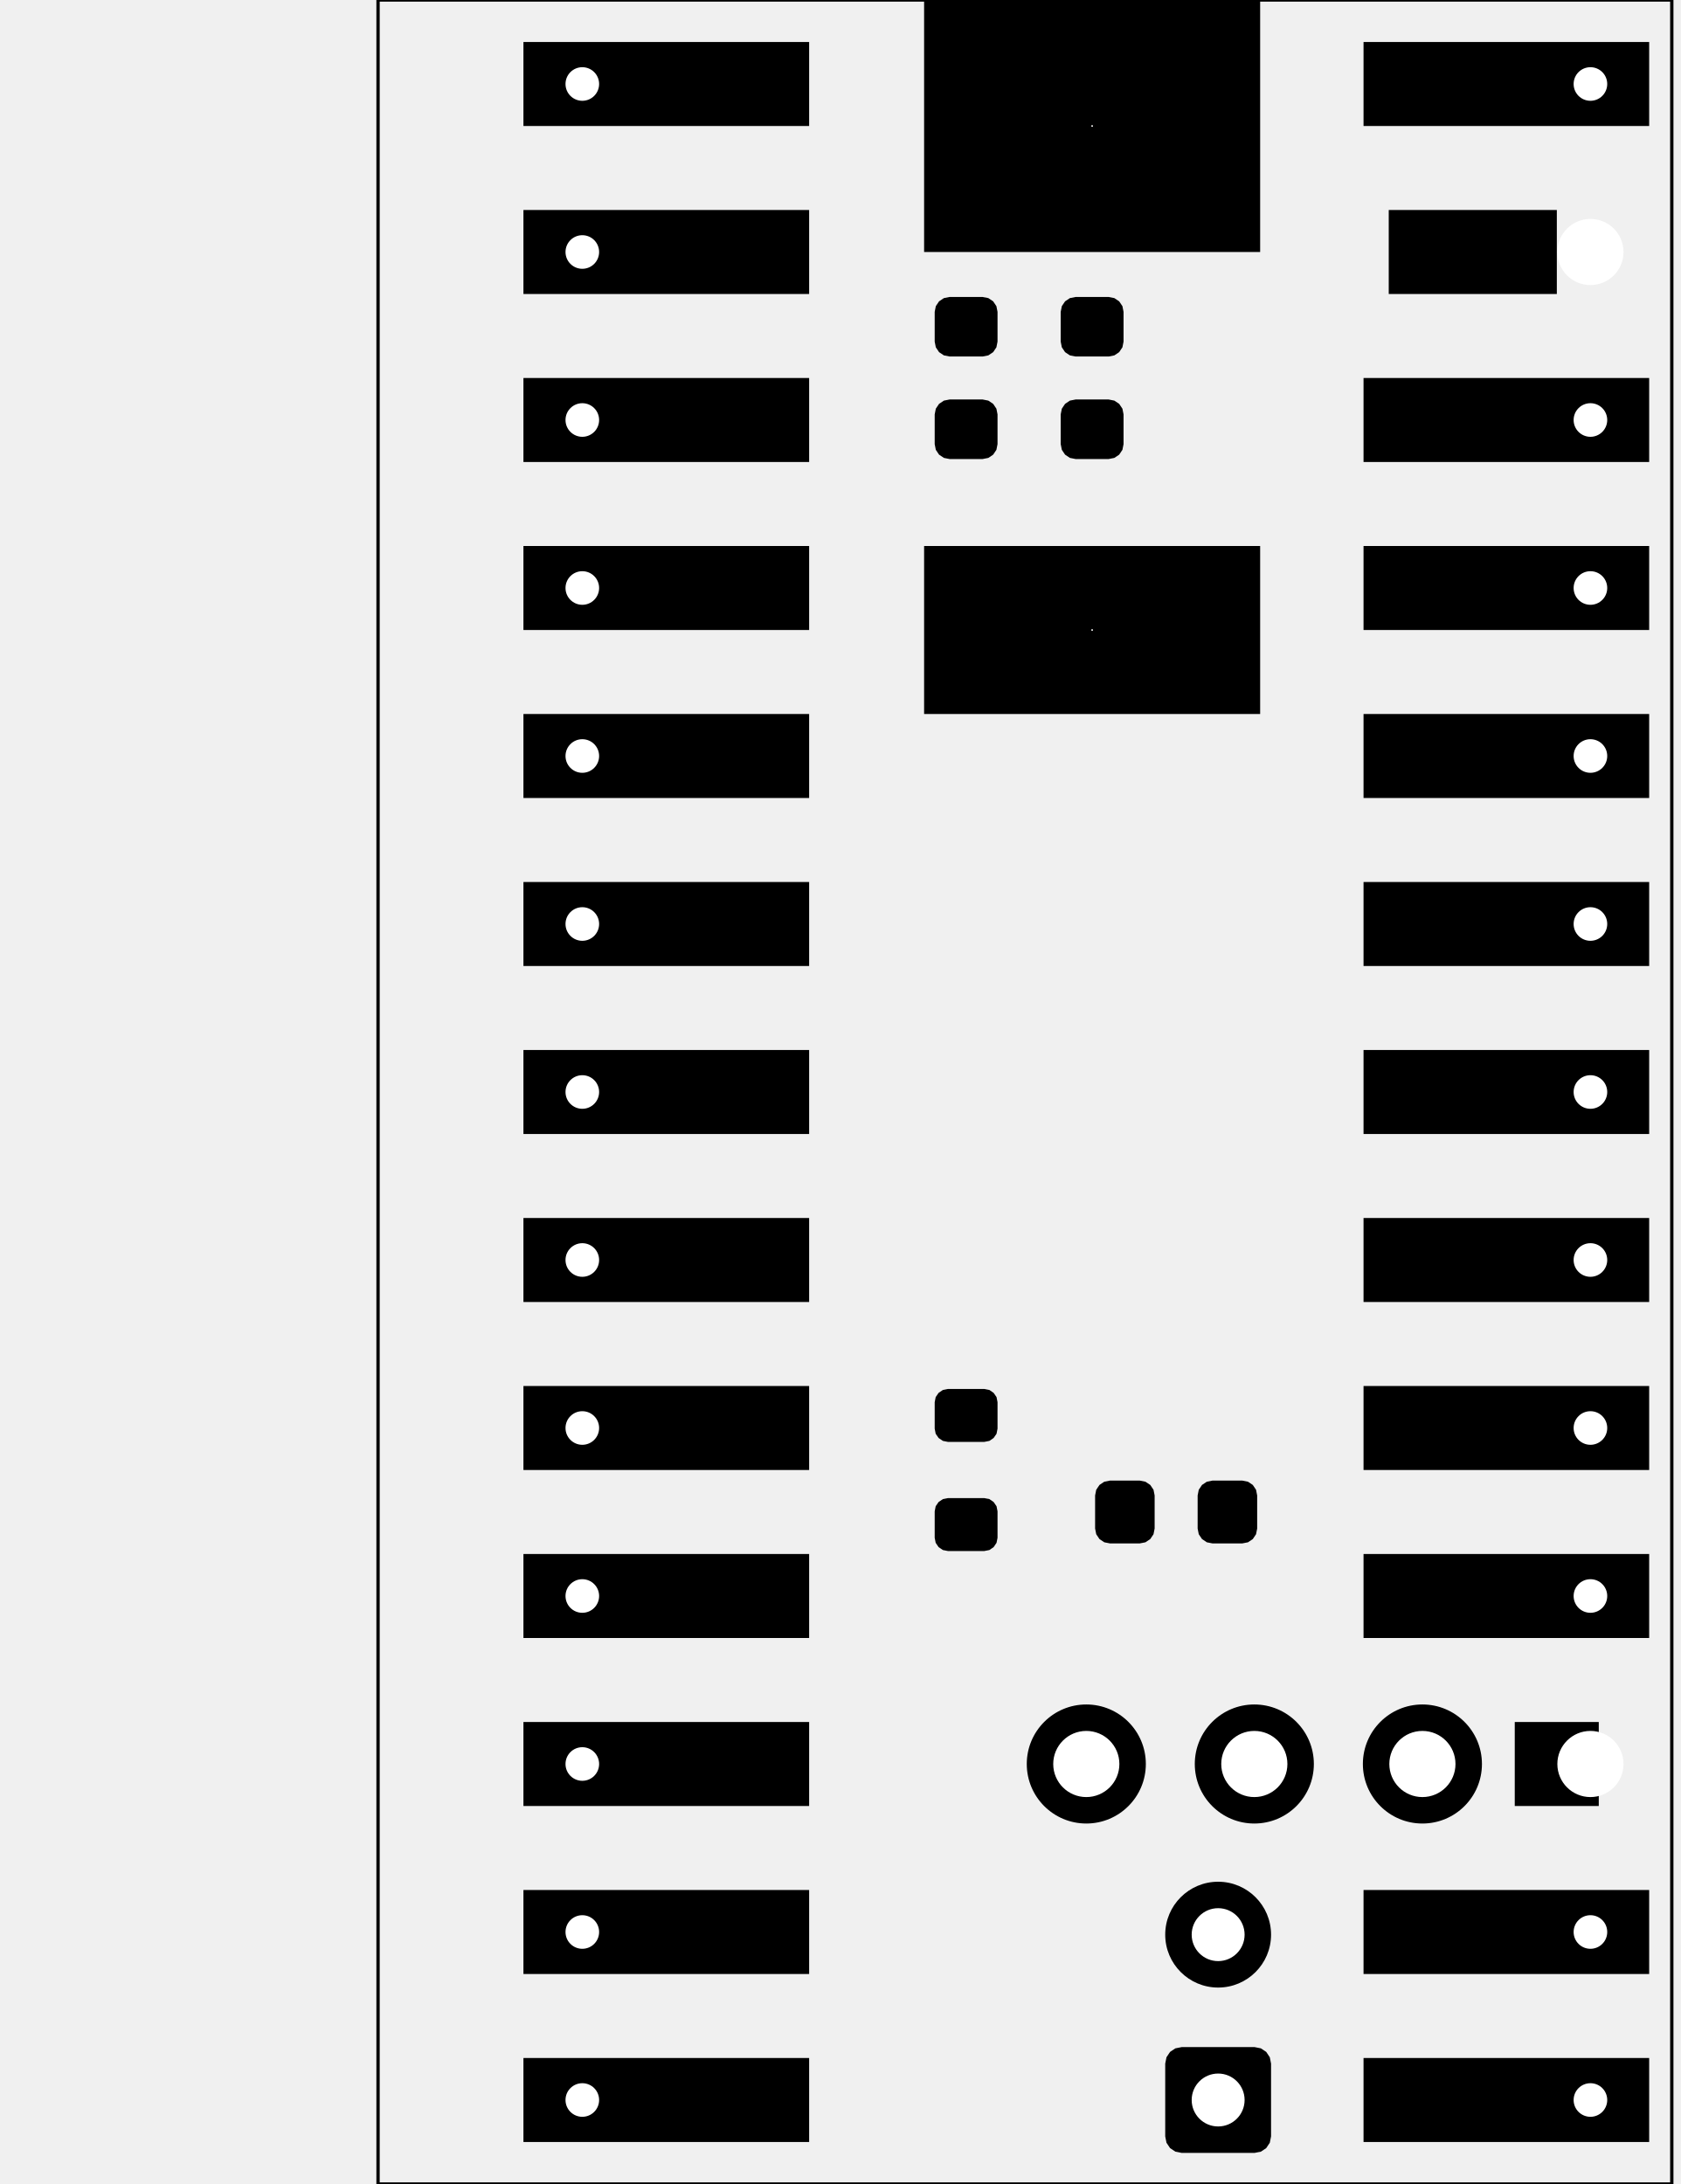
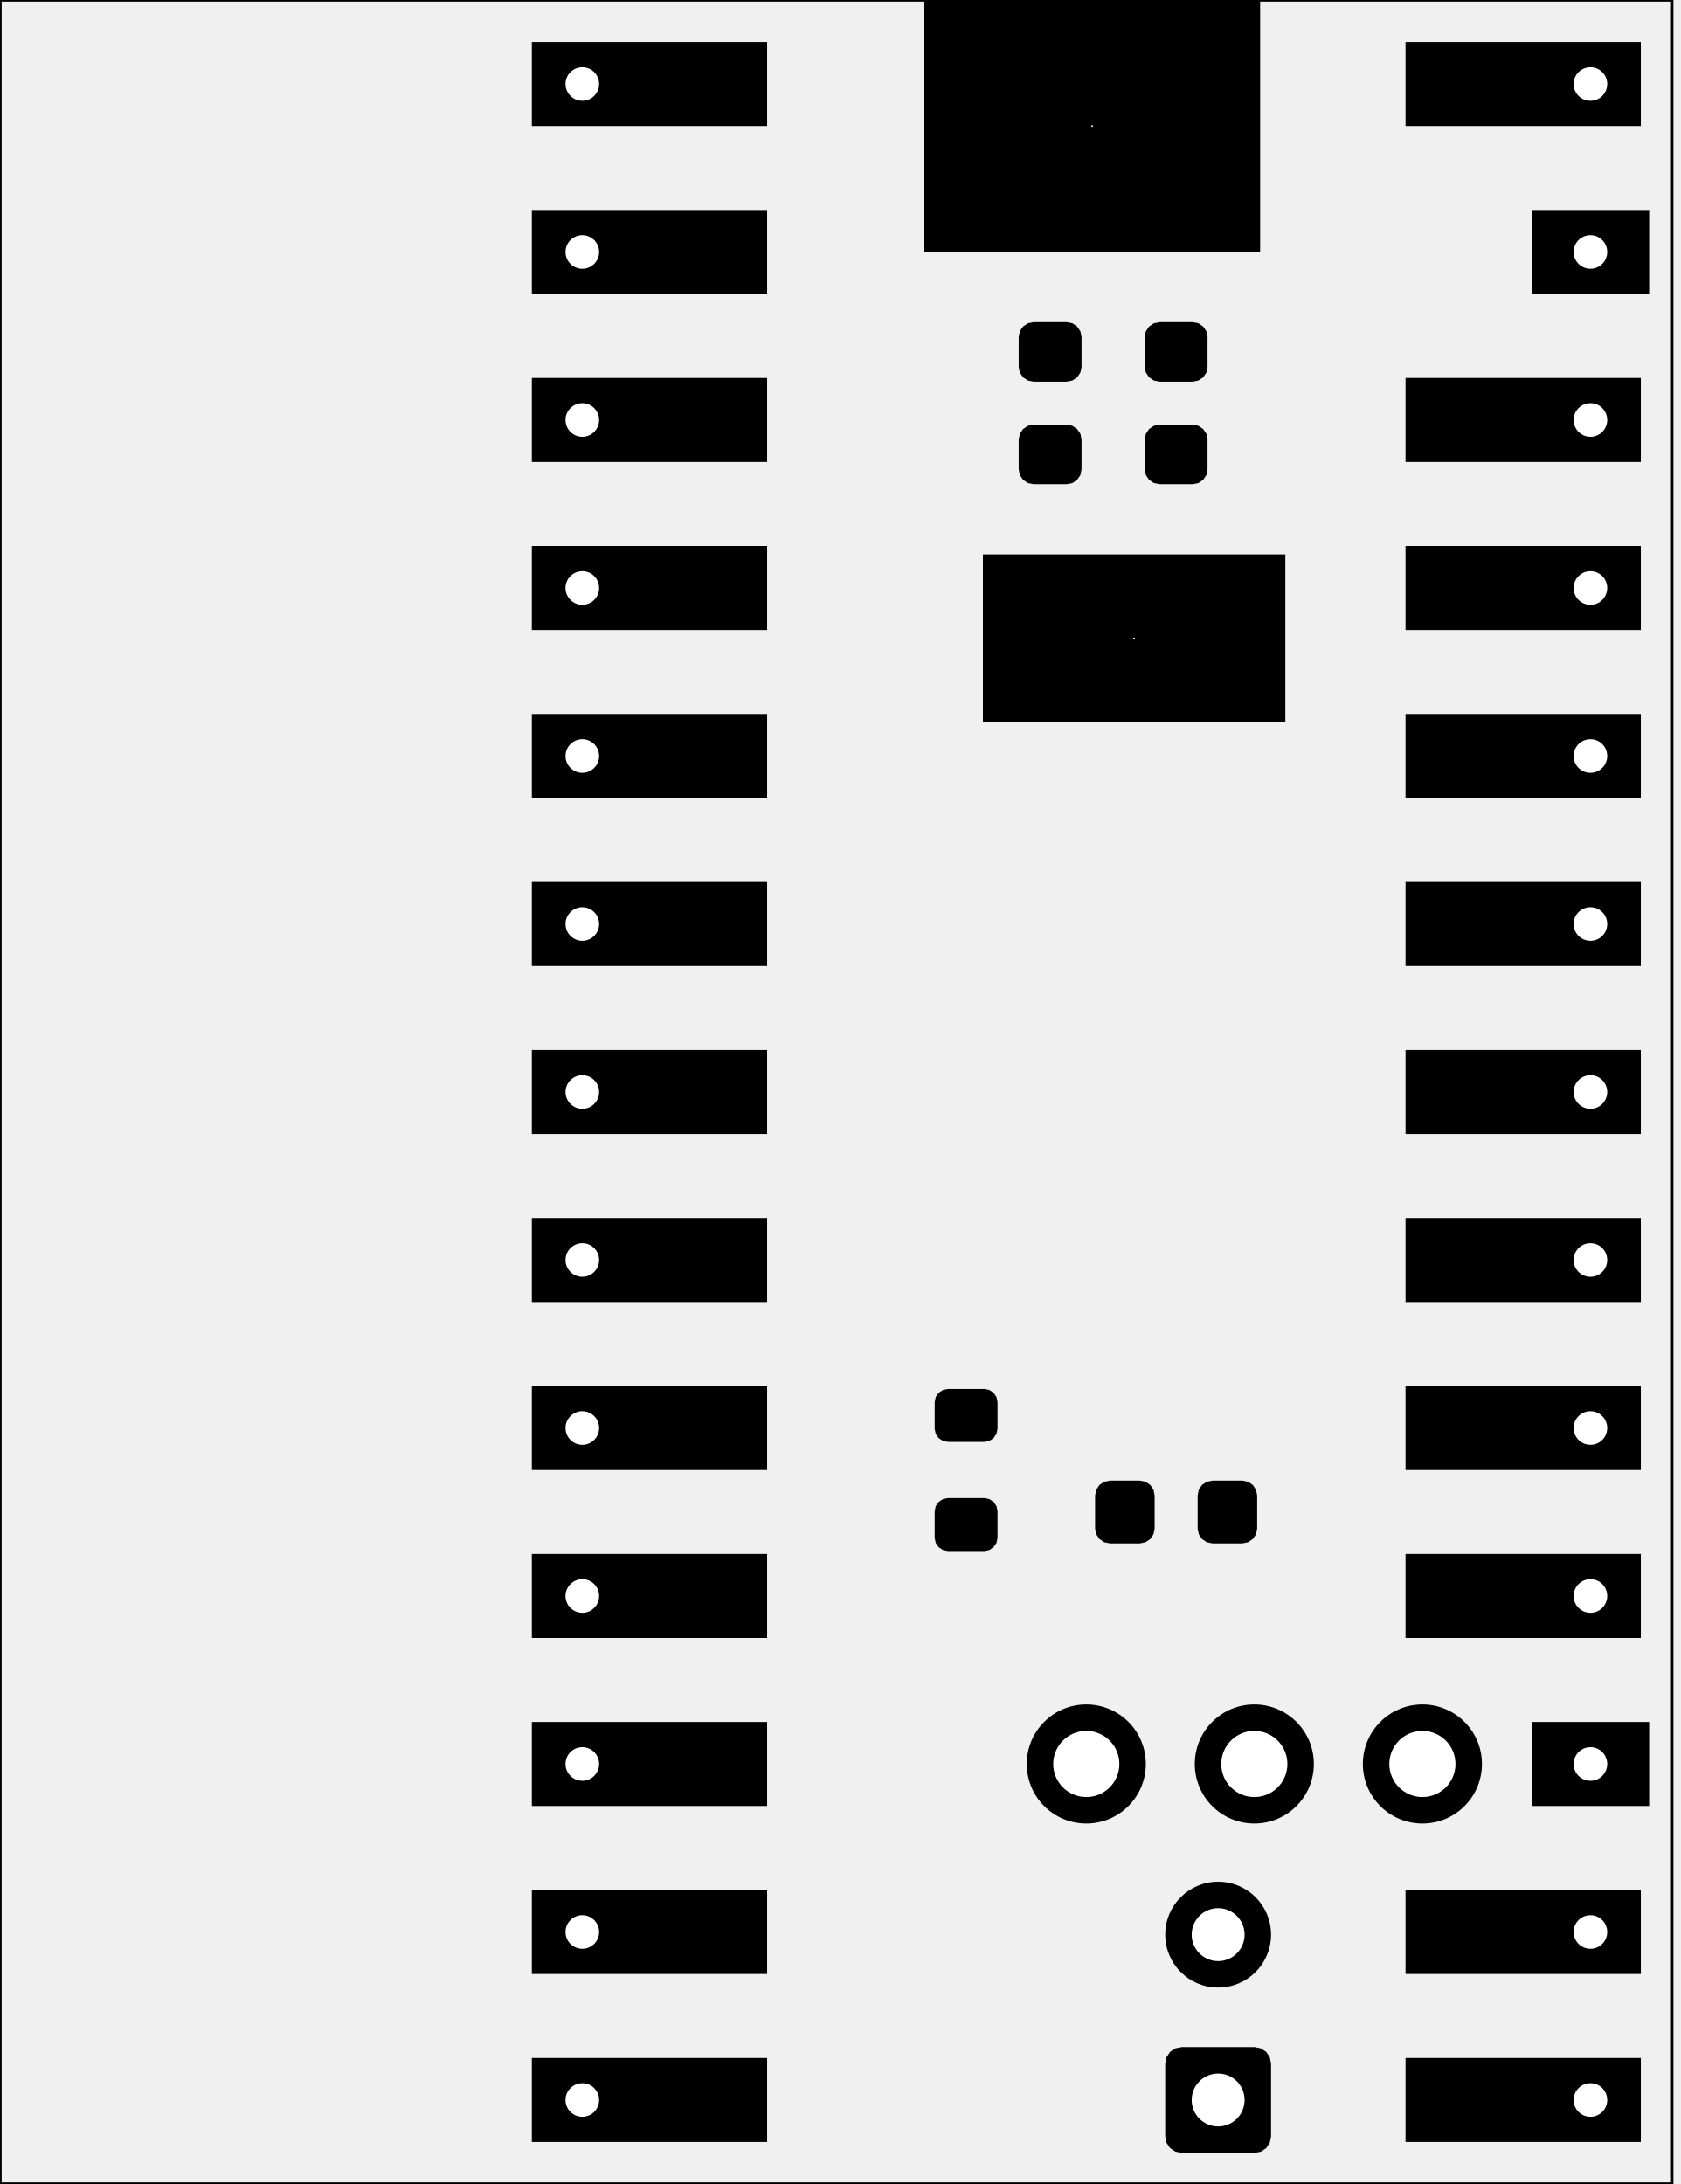
<svg xmlns="http://www.w3.org/2000/svg" version="1.1" width="25.4mm" height="33.02mm" viewBox="0 0 25.4 33.02">
  <g style="fill:#000000; fill-opacity:1;stroke:#000000; stroke-opacity:1; stroke-linecap:round; stroke-linejoin:round;" transform="translate(0 0) scale(1 1)">
-     <path style="fill:#000000; fill-opacity:1; stroke:none;fill-rule:evenodd;" d="M 19.05,10.795 19.05,8.255 13.97,8.255 13.97,10.795 Z" />
+     <path style="fill:#000000; fill-opacity:1; stroke:none;fill-rule:evenodd;" d="M 19.431,10.922 19.431,8.382 14.859,8.382 14.859,10.922 Z" />
    <path style="fill:#000000; fill-opacity:1; stroke:none;fill-rule:evenodd;" d="M 13.97,0 13.97,3.81 19.05,3.81 19.05,0 Z" />
    <path style="fill:#000000; fill-opacity:1; stroke:none;fill-rule:evenodd;" d="M 18.965,32.55 19.061,32.531 19.142,32.477 19.196,32.396 19.215,32.3 19.215,31.2 19.196,31.104 19.142,31.023 19.061,30.969 18.965,30.95 17.865,30.95 17.769,30.969 17.688,31.023 17.634,31.104 17.615,31.2 17.615,32.3 17.634,32.396 17.688,32.477 17.769,32.531 17.865,32.55 Z" />
  </g>
  <g style="fill:#000000; fill-opacity:1; stroke:none;">
    <circle cx="18.415" cy="29.25" r="0.8" />
-     <path style="fill:#000000; fill-opacity:1; stroke:none;fill-rule:evenodd;" d="M 23.535,4.445 23.535,3.175 20.994,3.175 20.994,4.445 Z" />
-     <path style="fill:#000000; fill-opacity:1; stroke:none;fill-rule:evenodd;" d="M 24.931,6.985 24.931,5.715 20.613,5.715 20.613,6.985 Z" />
-     <path style="fill:#000000; fill-opacity:1; stroke:none;fill-rule:evenodd;" d="M 24.931,9.525 24.931,8.255 20.613,8.255 20.613,9.525 Z" />
-     <path style="fill:#000000; fill-opacity:1; stroke:none;fill-rule:evenodd;" d="M 24.931,12.065 24.931,10.795 20.613,10.795 20.613,12.065 Z" />
-     <path style="fill:#000000; fill-opacity:1; stroke:none;fill-rule:evenodd;" d="M 24.931,14.605 24.931,13.335 20.613,13.335 20.613,14.605 Z" />
-     <path style="fill:#000000; fill-opacity:1; stroke:none;fill-rule:evenodd;" d="M 24.931,17.145 24.931,15.875 20.613,15.875 20.613,17.145 Z" />
-     <path style="fill:#000000; fill-opacity:1; stroke:none;fill-rule:evenodd;" d="M 24.931,19.685 24.931,18.415 20.613,18.415 20.613,19.685 Z" />
-     <path style="fill:#000000; fill-opacity:1; stroke:none;fill-rule:evenodd;" d="M 24.931,22.225 24.931,20.955 20.613,20.955 20.613,22.225 Z" />
-     <path style="fill:#000000; fill-opacity:1; stroke:none;fill-rule:evenodd;" d="M 24.931,24.765 24.931,23.495 20.613,23.495 20.613,24.765 Z" />
-     <path style="fill:#000000; fill-opacity:1; stroke:none;fill-rule:evenodd;" d="M 24.169,27.305 24.169,26.035 22.899,26.035 22.899,27.305 Z" />
-     <path style="fill:#000000; fill-opacity:1; stroke:none;fill-rule:evenodd;" d="M 24.931,29.845 24.931,28.575 20.613,28.575 20.613,29.845 Z" />
-     <path style="fill:#000000; fill-opacity:1; stroke:none;fill-rule:evenodd;" d="M 24.931,32.385 24.931,31.115 20.613,31.115 20.613,32.385 Z" />
-     <path style="fill:#000000; fill-opacity:1; stroke:none;fill-rule:evenodd;" d="M 12.232,4.445 12.232,3.175 7.913,3.175 7.913,4.445 Z" />
-     <path style="fill:#000000; fill-opacity:1; stroke:none;fill-rule:evenodd;" d="M 12.232,6.985 12.232,5.715 7.913,5.715 7.913,6.985 Z" />
-     <path style="fill:#000000; fill-opacity:1; stroke:none;fill-rule:evenodd;" d="M 12.232,9.525 12.232,8.255 7.913,8.255 7.913,9.525 Z" />
-     <path style="fill:#000000; fill-opacity:1; stroke:none;fill-rule:evenodd;" d="M 12.232,12.065 12.232,10.795 7.913,10.795 7.913,12.065 Z" />
-     <path style="fill:#000000; fill-opacity:1; stroke:none;fill-rule:evenodd;" d="M 12.232,14.605 12.232,13.335 7.913,13.335 7.913,14.605 Z" />
-     <path style="fill:#000000; fill-opacity:1; stroke:none;fill-rule:evenodd;" d="M 12.232,17.145 12.232,15.875 7.913,15.875 7.913,17.145 Z" />
-     <path style="fill:#000000; fill-opacity:1; stroke:none;fill-rule:evenodd;" d="M 12.232,19.685 12.232,18.415 7.913,18.415 7.913,19.685 Z" />
-     <path style="fill:#000000; fill-opacity:1; stroke:none;fill-rule:evenodd;" d="M 12.232,22.225 12.232,20.955 7.913,20.955 7.913,22.225 Z" />
-     <path style="fill:#000000; fill-opacity:1; stroke:none;fill-rule:evenodd;" d="M 12.232,24.765 12.232,23.495 7.913,23.495 7.913,24.765 Z" />
-     <path style="fill:#000000; fill-opacity:1; stroke:none;fill-rule:evenodd;" d="M 12.232,27.305 12.232,26.035 7.913,26.035 7.913,27.305 Z" />
-     <path style="fill:#000000; fill-opacity:1; stroke:none;fill-rule:evenodd;" d="M 12.232,29.845 12.232,28.575 7.913,28.575 7.913,29.845 Z" />
-     <path style="fill:#000000; fill-opacity:1; stroke:none;fill-rule:evenodd;" d="M 12.232,32.385 12.232,31.115 7.913,31.115 7.913,32.385 Z" />
+     <path style="fill:#000000; fill-opacity:1; stroke:none;fill-rule:evenodd;" d="M 24.931,4.445 24.931,3.175 23.154,3.175 23.154,4.445 Z" />
+     <path style="fill:#000000; fill-opacity:1; stroke:none;fill-rule:evenodd;" d="M 24.805,6.985 24.805,5.715 21.248,5.715 21.248,6.985 Z" />
+     <path style="fill:#000000; fill-opacity:1; stroke:none;fill-rule:evenodd;" d="M 24.805,9.525 24.805,8.255 21.248,8.255 21.248,9.525 Z" />
+     <path style="fill:#000000; fill-opacity:1; stroke:none;fill-rule:evenodd;" d="M 24.805,12.065 24.805,10.795 21.248,10.795 21.248,12.065 Z" />
+     <path style="fill:#000000; fill-opacity:1; stroke:none;fill-rule:evenodd;" d="M 24.805,14.605 24.805,13.335 21.248,13.335 21.248,14.605 Z" />
+     <path style="fill:#000000; fill-opacity:1; stroke:none;fill-rule:evenodd;" d="M 24.805,17.145 24.805,15.875 21.248,15.875 21.248,17.145 Z" />
+     <path style="fill:#000000; fill-opacity:1; stroke:none;fill-rule:evenodd;" d="M 24.805,19.685 24.805,18.415 21.248,18.415 21.248,19.685 Z" />
+     <path style="fill:#000000; fill-opacity:1; stroke:none;fill-rule:evenodd;" d="M 24.805,22.225 24.805,20.955 21.248,20.955 21.248,22.225 Z" />
+     <path style="fill:#000000; fill-opacity:1; stroke:none;fill-rule:evenodd;" d="M 24.805,24.765 24.805,23.495 21.248,23.495 21.248,24.765 Z" />
+     <path style="fill:#000000; fill-opacity:1; stroke:none;fill-rule:evenodd;" d="M 24.931,27.305 24.931,26.035 23.154,26.035 23.154,27.305 Z" />
+     <path style="fill:#000000; fill-opacity:1; stroke:none;fill-rule:evenodd;" d="M 24.805,29.845 24.805,28.575 21.248,28.575 21.248,29.845 Z" />
+     <path style="fill:#000000; fill-opacity:1; stroke:none;fill-rule:evenodd;" d="M 24.805,32.385 24.805,31.115 21.248,31.115 21.248,32.385 Z" />
+     <path style="fill:#000000; fill-opacity:1; stroke:none;fill-rule:evenodd;" d="M 11.597,4.445 11.597,3.175 8.04,3.175 8.04,4.445 Z" />
+     <path style="fill:#000000; fill-opacity:1; stroke:none;fill-rule:evenodd;" d="M 11.597,6.985 11.597,5.715 8.04,5.715 8.04,6.985 Z" />
+     <path style="fill:#000000; fill-opacity:1; stroke:none;fill-rule:evenodd;" d="M 11.597,9.525 11.597,8.255 8.04,8.255 8.04,9.525 Z" />
+     <path style="fill:#000000; fill-opacity:1; stroke:none;fill-rule:evenodd;" d="M 11.597,12.065 11.597,10.795 8.04,10.795 8.04,12.065 Z" />
+     <path style="fill:#000000; fill-opacity:1; stroke:none;fill-rule:evenodd;" d="M 11.597,14.605 11.597,13.335 8.04,13.335 8.04,14.605 Z" />
+     <path style="fill:#000000; fill-opacity:1; stroke:none;fill-rule:evenodd;" d="M 11.597,17.145 11.597,15.875 8.04,15.875 8.04,17.145 Z" />
+     <path style="fill:#000000; fill-opacity:1; stroke:none;fill-rule:evenodd;" d="M 11.597,19.685 11.597,18.415 8.04,18.415 8.04,19.685 Z" />
+     <path style="fill:#000000; fill-opacity:1; stroke:none;fill-rule:evenodd;" d="M 11.597,22.225 11.597,20.955 8.04,20.955 8.04,22.225 Z" />
+     <path style="fill:#000000; fill-opacity:1; stroke:none;fill-rule:evenodd;" d="M 11.597,24.765 11.597,23.495 8.04,23.495 8.04,24.765 Z" />
+     <path style="fill:#000000; fill-opacity:1; stroke:none;fill-rule:evenodd;" d="M 11.597,27.305 11.597,26.035 8.04,26.035 8.04,27.305 Z" />
+     <path style="fill:#000000; fill-opacity:1; stroke:none;fill-rule:evenodd;" d="M 11.597,29.845 11.597,28.575 8.04,28.575 8.04,29.845 Z" />
+     <path style="fill:#000000; fill-opacity:1; stroke:none;fill-rule:evenodd;" d="M 11.597,32.385 11.597,31.115 8.04,31.115 8.04,32.385 Z" />
  </g>
  <g style="fill:#000000; fill-opacity:1; stroke:none;">
    <circle cx="21.503" cy="26.67" r="0.9" />
  </g>
  <g style="fill:#000000; fill-opacity:1; stroke:none;">
    <circle cx="18.962" cy="26.67" r="0.9" />
  </g>
  <g style="fill:#000000; fill-opacity:1; stroke:none;">
    <circle cx="16.422" cy="26.67" r="0.9" />
-     <path style="fill:#000000; fill-opacity:1; stroke:none;fill-rule:evenodd;" d="M 24.931,1.905 24.931,0.635 20.613,0.635 20.613,1.905 Z" />
-     <path style="fill:#000000; fill-opacity:1; stroke:none;fill-rule:evenodd;" d="M 12.232,1.905 12.232,0.635 7.913,0.635 7.913,1.905 Z" />
+     <path style="fill:#000000; fill-opacity:1; stroke:none;fill-rule:evenodd;" d="M 24.805,1.905 24.805,0.635 21.248,0.635 21.248,1.905 Z" />
+     <path style="fill:#000000; fill-opacity:1; stroke:none;fill-rule:evenodd;" d="M 11.597,1.905 11.597,0.635 8.04,0.635 8.04,1.905 Z" />
    <path style="fill:#000000; fill-opacity:1; stroke:none;fill-rule:evenodd;" d="M 14.33,21 14.254,21.015 14.189,21.059 14.145,21.123 14.13,21.2 14.13,21.6 14.145,21.677 14.189,21.741 14.254,21.785 14.33,21.8 14.88,21.8 14.957,21.785 15.021,21.741 15.065,21.677 15.08,21.6 15.08,21.2 15.065,21.123 15.021,21.059 14.957,21.015 14.88,21 Z" />
    <path style="fill:#000000; fill-opacity:1; stroke:none;fill-rule:evenodd;" d="M 14.33,22.65 14.254,22.665 14.189,22.709 14.145,22.773 14.13,22.85 14.13,23.25 14.145,23.326 14.189,23.391 14.254,23.435 14.33,23.45 14.88,23.45 14.957,23.435 15.021,23.391 15.065,23.326 15.08,23.25 15.08,22.85 15.065,22.773 15.021,22.709 14.957,22.665 14.88,22.65 Z" />
-     <path style="fill:#000000; fill-opacity:1; stroke:none;fill-rule:evenodd;" d="M 14.355,4.49 14.269,4.507 14.196,4.556 14.147,4.629 14.13,4.715 14.13,5.165 14.147,5.251 14.196,5.324 14.269,5.373 14.355,5.39 14.855,5.39 14.941,5.373 15.014,5.324 15.063,5.251 15.08,5.165 15.08,4.715 15.063,4.629 15.014,4.556 14.941,4.507 14.855,4.49 Z" />
-     <path style="fill:#000000; fill-opacity:1; stroke:none;fill-rule:evenodd;" d="M 14.355,6.04 14.269,6.057 14.196,6.106 14.147,6.179 14.13,6.265 14.13,6.715 14.147,6.801 14.196,6.874 14.269,6.923 14.355,6.94 14.855,6.94 14.941,6.923 15.014,6.874 15.063,6.801 15.08,6.715 15.08,6.265 15.063,6.179 15.014,6.106 14.941,6.057 14.855,6.04 Z" />
+     <path style="fill:#000000; fill-opacity:1; stroke:none;fill-rule:evenodd;" d="M 15.625,4.871 15.539,4.888 15.466,4.937 15.417,5.01 15.4,5.096 15.4,5.546 15.417,5.632 15.466,5.705 15.539,5.754 15.625,5.771 16.125,5.771 16.211,5.754 16.284,5.705 16.333,5.632 16.35,5.546 16.35,5.096 16.333,5.01 16.284,4.937 16.211,4.888 16.125,4.871 Z" />
+     <path style="fill:#000000; fill-opacity:1; stroke:none;fill-rule:evenodd;" d="M 15.625,6.421 15.539,6.438 15.466,6.487 15.417,6.56 15.4,6.646 15.4,7.096 15.417,7.182 15.466,7.255 15.539,7.304 15.625,7.321 16.125,7.321 16.211,7.304 16.284,7.255 16.333,7.182 16.35,7.096 16.35,6.646 16.333,6.56 16.284,6.487 16.211,6.438 16.125,6.421 Z" />
    <path style="fill:#000000; fill-opacity:1; stroke:none;fill-rule:evenodd;" d="M 16.555,23.11 16.572,23.196 16.621,23.269 16.694,23.318 16.78,23.335 17.23,23.335 17.316,23.318 17.389,23.269 17.438,23.196 17.455,23.11 17.455,22.61 17.438,22.524 17.389,22.451 17.316,22.402 17.23,22.385 16.78,22.385 16.694,22.402 16.621,22.451 16.572,22.524 16.555,22.61 Z" />
    <path style="fill:#000000; fill-opacity:1; stroke:none;fill-rule:evenodd;" d="M 18.105,23.11 18.122,23.196 18.171,23.269 18.244,23.318 18.33,23.335 18.78,23.335 18.866,23.318 18.939,23.269 18.988,23.196 19.005,23.11 19.005,22.61 18.988,22.524 18.939,22.451 18.866,22.402 18.78,22.385 18.33,22.385 18.244,22.402 18.171,22.451 18.122,22.524 18.105,22.61 Z" />
-     <path style="fill:#000000; fill-opacity:1; stroke:none;fill-rule:evenodd;" d="M 16.26,4.49 16.174,4.507 16.101,4.556 16.052,4.629 16.035,4.715 16.035,5.165 16.052,5.251 16.101,5.324 16.174,5.373 16.26,5.39 16.76,5.39 16.846,5.373 16.919,5.324 16.968,5.251 16.985,5.165 16.985,4.715 16.968,4.629 16.919,4.556 16.846,4.507 16.76,4.49 Z" />
-     <path style="fill:#000000; fill-opacity:1; stroke:none;fill-rule:evenodd;" d="M 16.26,6.04 16.174,6.057 16.101,6.106 16.052,6.179 16.035,6.265 16.035,6.715 16.052,6.801 16.101,6.874 16.174,6.923 16.26,6.94 16.76,6.94 16.846,6.923 16.919,6.874 16.968,6.801 16.985,6.715 16.985,6.265 16.968,6.179 16.919,6.106 16.846,6.057 16.76,6.04 Z" />
-     <path style="fill:none;  stroke:#000000; stroke-width:0.05; stroke-opacity:1;  stroke-linecap:round; stroke-linejoin:round;fill:none" d="M 25.273,0 5.715,0 5.715,33.02 25.273,33.02 Z" />
+     <path style="fill:#000000; fill-opacity:1; stroke:none;fill-rule:evenodd;" d="M 17.53,4.871 17.444,4.888 17.371,4.937 17.322,5.01 17.305,5.096 17.305,5.546 17.322,5.632 17.371,5.705 17.444,5.754 17.53,5.771 18.03,5.771 18.116,5.754 18.189,5.705 18.238,5.632 18.255,5.546 18.255,5.096 18.238,5.01 18.189,4.937 18.116,4.888 18.03,4.871 Z" />
+     <path style="fill:#000000; fill-opacity:1; stroke:none;fill-rule:evenodd;" d="M 17.53,6.421 17.444,6.438 17.371,6.487 17.322,6.56 17.305,6.646 17.305,7.096 17.322,7.182 17.371,7.255 17.444,7.304 17.53,7.321 18.03,7.321 18.116,7.304 18.189,7.255 18.238,7.182 18.255,7.096 18.255,6.646 18.238,6.56 18.189,6.487 18.116,6.438 18.03,6.421 Z" />
+     <path style="fill:none;  stroke:#000000; stroke-width:0.05; stroke-opacity:1;  stroke-linecap:round; stroke-linejoin:round;fill:none" d="M 25.273,0 0,0 0,33.02 25.273,33.02 Z" />
  </g>
  <g style="fill:#FFFFFF; fill-opacity:1; stroke:none;">
-     <circle cx="16.51" cy="9.525" r="0.013" />
+     <circle cx="17.145" cy="9.652" r="0.013" />
  </g>
  <g style="fill:#FFFFFF; fill-opacity:1; stroke:none;">
    <circle cx="16.51" cy="1.905" r="0.013" />
  </g>
  <g style="fill:#FFFFFF; fill-opacity:1; stroke:none;">
    <circle cx="18.415" cy="31.75" r="0.4" />
  </g>
  <g style="fill:#FFFFFF; fill-opacity:1; stroke:none;">
    <circle cx="18.415" cy="29.25" r="0.4" />
  </g>
  <g style="fill:#FFFFFF; fill-opacity:1; stroke:none;">
-     <circle cx="24.043" cy="3.81" r="0.5" />
+     <circle cx="24.043" cy="3.81" r="0.254" />
  </g>
  <g style="fill:#FFFFFF; fill-opacity:1; stroke:none;">
    <circle cx="24.043" cy="6.35" r="0.254" />
  </g>
  <g style="fill:#FFFFFF; fill-opacity:1; stroke:none;">
    <circle cx="24.043" cy="8.89" r="0.254" />
  </g>
  <g style="fill:#FFFFFF; fill-opacity:1; stroke:none;">
    <circle cx="24.043" cy="11.43" r="0.254" />
  </g>
  <g style="fill:#FFFFFF; fill-opacity:1; stroke:none;">
    <circle cx="24.043" cy="13.97" r="0.254" />
  </g>
  <g style="fill:#FFFFFF; fill-opacity:1; stroke:none;">
    <circle cx="24.043" cy="16.51" r="0.254" />
  </g>
  <g style="fill:#FFFFFF; fill-opacity:1; stroke:none;">
    <circle cx="24.043" cy="19.05" r="0.254" />
  </g>
  <g style="fill:#FFFFFF; fill-opacity:1; stroke:none;">
    <circle cx="24.043" cy="21.59" r="0.254" />
  </g>
  <g style="fill:#FFFFFF; fill-opacity:1; stroke:none;">
    <circle cx="24.043" cy="24.13" r="0.254" />
  </g>
  <g style="fill:#FFFFFF; fill-opacity:1; stroke:none;">
-     <circle cx="24.043" cy="26.67" r="0.5" />
+     <circle cx="24.043" cy="26.67" r="0.254" />
  </g>
  <g style="fill:#FFFFFF; fill-opacity:1; stroke:none;">
    <circle cx="24.043" cy="29.21" r="0.254" />
  </g>
  <g style="fill:#FFFFFF; fill-opacity:1; stroke:none;">
    <circle cx="24.043" cy="31.75" r="0.254" />
  </g>
  <g style="fill:#FFFFFF; fill-opacity:1; stroke:none;">
    <circle cx="8.803" cy="3.81" r="0.254" />
  </g>
  <g style="fill:#FFFFFF; fill-opacity:1; stroke:none;">
    <circle cx="8.803" cy="6.35" r="0.254" />
  </g>
  <g style="fill:#FFFFFF; fill-opacity:1; stroke:none;">
    <circle cx="8.803" cy="8.89" r="0.254" />
  </g>
  <g style="fill:#FFFFFF; fill-opacity:1; stroke:none;">
    <circle cx="8.803" cy="11.43" r="0.254" />
  </g>
  <g style="fill:#FFFFFF; fill-opacity:1; stroke:none;">
    <circle cx="8.803" cy="13.97" r="0.254" />
  </g>
  <g style="fill:#FFFFFF; fill-opacity:1; stroke:none;">
    <circle cx="8.803" cy="16.51" r="0.254" />
  </g>
  <g style="fill:#FFFFFF; fill-opacity:1; stroke:none;">
    <circle cx="8.803" cy="19.05" r="0.254" />
  </g>
  <g style="fill:#FFFFFF; fill-opacity:1; stroke:none;">
    <circle cx="8.803" cy="21.59" r="0.254" />
  </g>
  <g style="fill:#FFFFFF; fill-opacity:1; stroke:none;">
    <circle cx="8.803" cy="24.13" r="0.254" />
  </g>
  <g style="fill:#FFFFFF; fill-opacity:1; stroke:none;">
    <circle cx="8.803" cy="26.67" r="0.254" />
  </g>
  <g style="fill:#FFFFFF; fill-opacity:1; stroke:none;">
    <circle cx="8.803" cy="29.21" r="0.254" />
  </g>
  <g style="fill:#FFFFFF; fill-opacity:1; stroke:none;">
    <circle cx="8.803" cy="31.75" r="0.254" />
  </g>
  <g style="fill:#FFFFFF; fill-opacity:1; stroke:none;">
    <circle cx="21.503" cy="26.67" r="0.5" />
  </g>
  <g style="fill:#FFFFFF; fill-opacity:1; stroke:none;">
    <circle cx="18.962" cy="26.67" r="0.5" />
  </g>
  <g style="fill:#FFFFFF; fill-opacity:1; stroke:none;">
    <circle cx="16.422" cy="26.67" r="0.5" />
  </g>
  <g style="fill:#FFFFFF; fill-opacity:1; stroke:none;">
    <circle cx="24.043" cy="1.27" r="0.254" />
  </g>
  <g style="fill:#FFFFFF; fill-opacity:1; stroke:none;">
    <circle cx="8.803" cy="1.27" r="0.254" />
  </g>
</svg>
